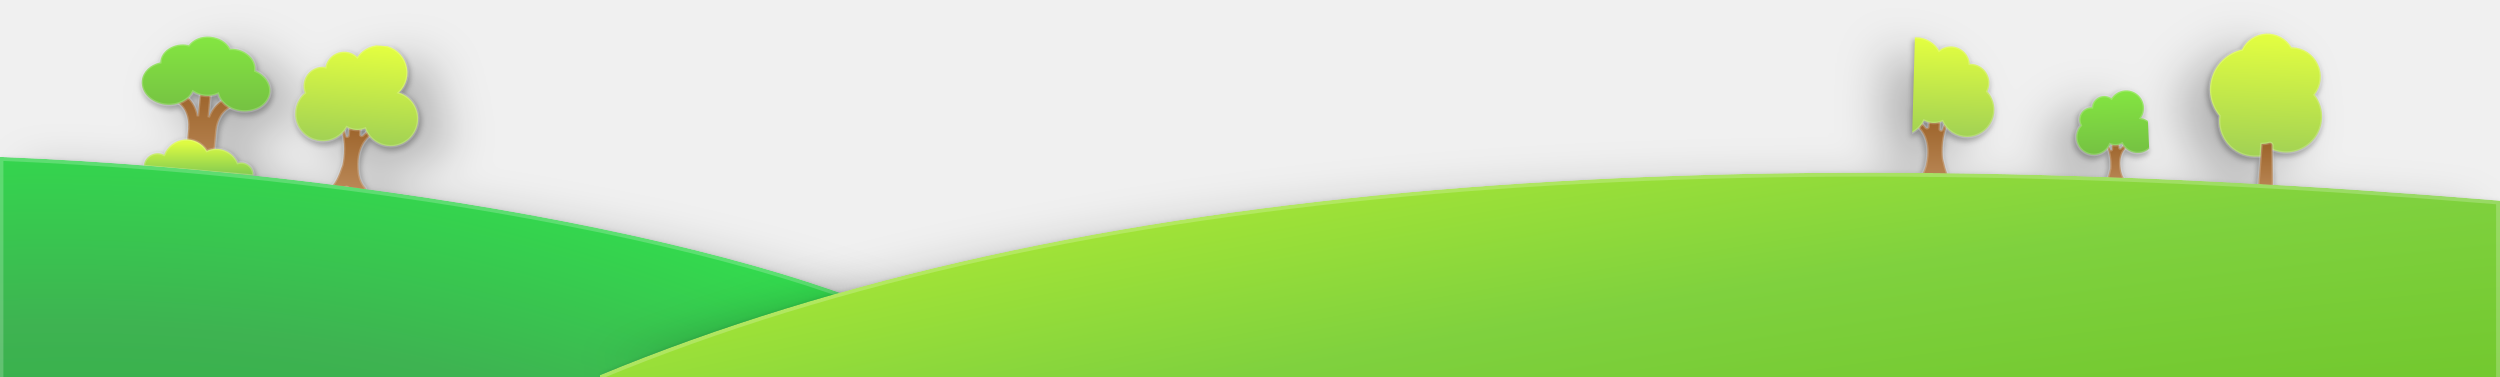
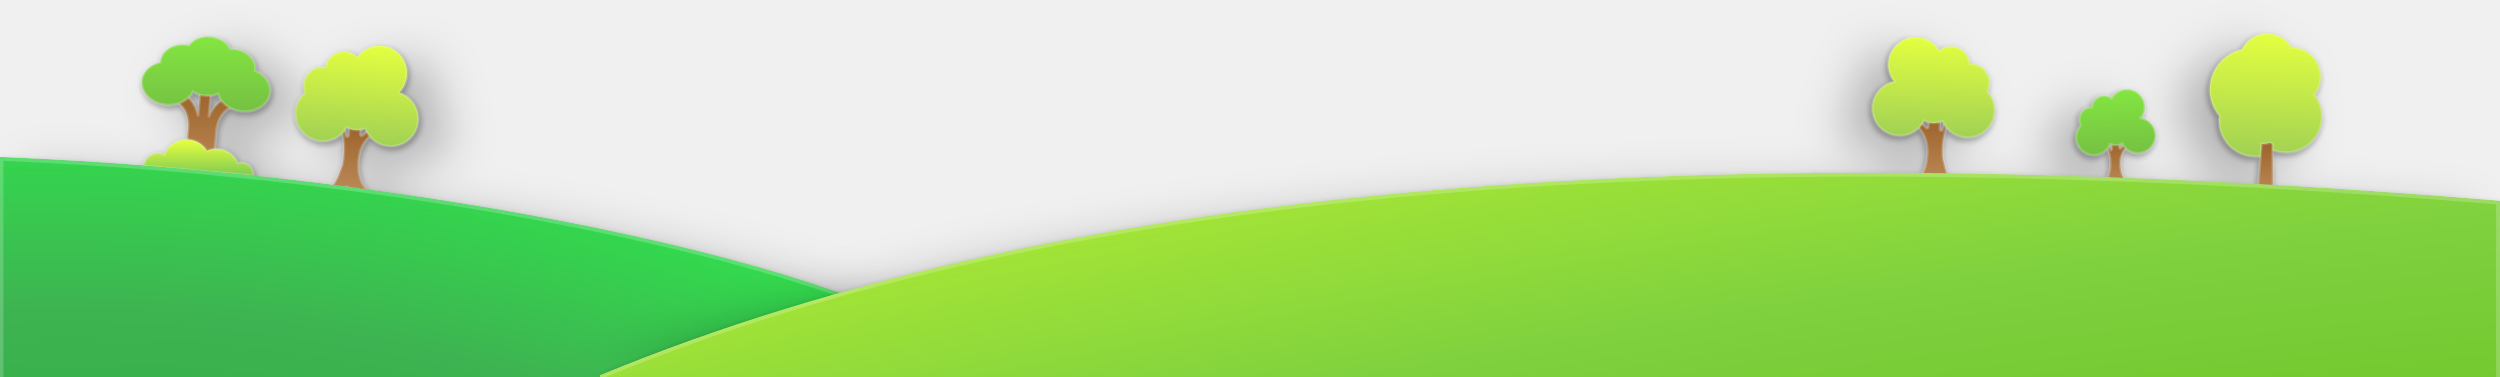
<svg xmlns="http://www.w3.org/2000/svg" fill="none" viewBox="0 0 1920 289">
  <defs />
  <g id="hills">
    <g id="hill-left" filter="url(#filter0_dd)">
      <g id="tree 2" stroke="#fff" stroke-opacity=".2" stroke-width="2" clip-path="url(#clip0)">
-         <path id="Vector" fill="url(#paint0_linear)" d="M254.8 142.8c2.3-1.8 5-6.5 8.2-16.2v-.1c.2-.8 2.9-13-.3-24.9-.3-1.2 1.2-2 2-1l1 4c.7.9 2 .5 2-.6l.6-7c0-.7.6-1.2 1.3-1.1L276 97c.6.1 1 .6 1 1.2l-.4 5c-.1 1 1.1 1.6 1.9 1l4.6-4.3c.6-.6 1.7-.2 1.9.7l.3 2.5c0 .4-.1.9-.5 1-2.7 1.7-11.5 9.2-9.2 28.6v.2c.2.7.6 6.5 5.1 11.5.6.7.3 1.8-.6 2a48 48 0 00-4 .8c-3.5 1-7.9-2.3-9.3-3.5-.3-.2-.8-.3-1.1-.1-1.8.7-7 2.5-9 1.8l-1.6-.7c-.8-.3-1-1.3-.3-1.9z" />
-         <path id="Vector_2" fill="url(#paint1_linear)" d="M306.5 71.1a21.2 21.2 0 10-32.1-27.4 14.7 14.7 0 00-24.5 7.8l-.8-.2a14.8 14.8 0 00-15 20 21.1 21.1 0 0012.3 37.1c8.4.7 16-3.7 20-10.6a16.9 16.9 0 0014 1 21.1 21.1 0 1026.1-27.7z" />
+         <path id="Vector" fill="url(#paint0_linear)" d="M254.85 142.82c2.27-1.8 4.9-6.53 8.1-16.26a.6.6 0 00.03-.1c.19-.76 2.89-12.89-.25-24.82-.32-1.2 1.22-1.97 1.98-1l1 4c.65.82 1.96.42 2.04-.62l.53-7.09c.05-.67.67-1.15 1.33-1.03l6.39 1.12c.57.1.98.62.94 1.2l-.38 4.98a1.14 1.14 0 001.9.92l4.6-4.21a1.14 1.14 0 011.9.67l.36 2.48c.07.45-.13.9-.52 1.13-2.66 1.62-11.47 9.16-9.24 28.5 0 .06 0 .1.03.16.19.74.57 6.56 5.14 11.59.6.66.25 1.73-.64 1.88a48 48 0 00-4.06.85c-3.46.94-7.81-2.25-9.26-3.43a1.12 1.12 0 00-1.11-.18c-1.8.7-7 2.57-8.93 1.86-.66-.24-1.2-.48-1.65-.69a1.12 1.12 0 01-.23-1.91z" />
+         <path id="Vector_2" fill="url(#paint1_linear)" d="M306.55 71.1a21.16 21.16 0 10-32.1-27.42 14.66 14.66 0 00-9.03-4.08 14.74 14.74 0 00-15.56 11.89c-.26-.04-.51-.12-.78-.14a14.79 14.79 0 00-15.87 13.63c-.17 2.24.21 4.37.96 6.34a21.16 21.16 0 1032.2 26.49 16.87 16.87 0 006.85 2.07c2.54.19 4.97-.23 7.21-1.07a21.14 21.14 0 1026.12-27.7z" />
      </g>
      <g id="tree 1" stroke="#fff" stroke-opacity=".2" stroke-width="2" clip-path="url(#clip1)">
-         <path id="Union" fill="url(#paint2_linear)" d="M144.6 98.3l-2.9 32 21.6 1.9 2.9-32a27 27 0 013.8-11.5 18 18 0 013-3.5c1-.9 2-1.6 3.2-2.2a4 4 0 00-3.4-7.3c-4 2-7.6 5.3-10.2 9.6a31 31 0 00-2.3 4.8l1.4-16.4a4 4 0 00-8.1-.7L152 89.3a31 31 0 00-1.4-5 24.3 24.3 0 00-8.4-11.3 4 4 0 10-4.7 6.6c2.4 1.7 4.3 4.3 5.5 7.5a25 25 0 011.5 11.2z" />
-         <path id="Union_2" fill="url(#paint3_linear)" d="M126 118.9a10.7 10.7 0 00-15.3 6.8c-.2 1-.2 1.8 1 2l81.6 7.1c.7 0 1-.1 1.2-.5v-.2c.2-.3.2-.6.1-1a9.6 9.6 0 00-12-8 18 18 0 00-23.7-9.3 18.4 18.4 0 00-32.8 3z" />
-         <path id="Union_3" fill="url(#paint4_linear)" d="M148.2 70.4a20.8 20.8 0 0019.2 1.7c1.8 6.4 8 11.6 16 13.1h0a24.4 24.4 0 0016.2-2.6c4.5-2.7 7.5-6.9 8-11.8.6-7-4.2-13.4-11.5-16.5.5-3.9-1-7.5-3.5-10.4a19.7 19.7 0 00-15.8-6.4c-2.5-5-8.3-8.7-15.2-9.3-7-.7-13.2 2-16.6 6.5a19.8 19.8 0 00-16 3c-3.4 2.4-5.7 6-5.9 10.2-7.7 1.7-13.6 7.2-14.2 14.2-.8 9.2 7.6 17.4 18.8 18.4 9.2.8 17.4-3.5 20.5-10.1z" />
+         <path id="Union" fill="url(#paint2_linear)" d="M144.56 98.3l-2.81 31.98 21.6 1.9 2.8-31.98a26.98 26.98 0 01.27-2.07 24.37 24.37 0 013.58-9.4c.88-1.34 1.88-2.52 2.97-3.5a13.67 13.67 0 013.27-2.2 4.06 4.06 0 00-3.47-7.32c-4.02 1.9-7.56 5.25-10.16 9.55a31 31 0 00-2.36 4.8l1.44-16.36a4.06 4.06 0 00-8.1-.71l-1.44 16.36c-.36-1.8-.86-3.52-1.49-5.14-1.81-4.7-4.7-8.6-8.33-11.18a4.05 4.05 0 10-4.7 6.6c2.34 1.66 4.23 4.27 5.48 7.48a25.1 25.1 0 011.45 11.2z" />
+         <path id="Union_2" fill="url(#paint3_linear)" d="M126.06 118.86a10.68 10.68 0 00-4-1.17 10.81 10.81 0 00-11.34 8.02c-.25.96-.26 1.82 1.03 1.94l81.59 7.17c.66.06 1.02-.15 1.18-.5.03-.07.06-.14.07-.21.08-.29.07-.63.03-1a9.6 9.6 0 00-11.93-8.06 17.94 17.94 0 00-23.75-9.23 18.42 18.42 0 00-32.88 3.04z" />
+         <path id="Union_3" fill="url(#paint4_linear)" d="M148.2 70.4a20.77 20.77 0 009.42 3.16c3.54.31 6.92-.24 9.82-1.46 1.73 6.38 7.9 11.62 15.89 13.14h0a24.37 24.37 0 006.61.37c3.6-.28 6.93-1.35 9.7-3 4.46-2.67 7.48-6.86 7.92-11.79.61-7-4.19-13.45-11.5-16.53.5-3.87-.88-7.53-3.43-10.42-3-3.39-7.66-5.78-13.05-6.26a21.26 21.26 0 00-2.78-.07c-2.53-5-8.25-8.78-15.19-9.39-6.93-.61-13.22 2.12-16.59 6.6-.89-.2-1.8-.34-2.75-.42-5.06-.45-9.8.88-13.28 3.39-3.36 2.4-5.65 5.96-5.86 10.15-7.74 1.75-13.59 7.27-14.2 14.27-.8 9.14 7.62 17.35 18.82 18.34 9.16.8 17.34-3.48 20.45-10.08z" />
      </g>
      <g id="Subtract">
        <mask id="path-6-inside-1" fill="#fff">
-           <path d="M-.4 328h751.8v-49.8C660 201.6 314.3 132.8-.4 120.5V328z" />
+           <path d="M-.4 328.08h751.76v-49.85c-91.3-76.6-437.1-145.46-751.77-157.76v207.6z" />
        </mask>
-         <path fill="url(#paint5_radial)" stroke="#fff" stroke-opacity=".2" stroke-width="6" d="M-.4 328h751.8v-49.8C660 201.6 314.3 132.8-.4 120.5V328z" mask="url(#path-6-inside-1)" />
+         <path fill="url(#paint5_radial)" stroke="#fff" stroke-opacity=".2" stroke-width="6" d="M-.4 328.08h751.76v-49.85c-91.3-76.6-437.1-145.46-751.77-157.76v207.6z" mask="url(#path-6-inside-1)" />
      </g>
    </g>
    <g id="hill-right" filter="url(#filter1_dd)">
      <g id="tree 5" stroke="#fff" stroke-opacity=".2" stroke-width="2" clip-path="url(#clip2)">
-         <path id="Vector_3" fill="url(#paint6_linear)" d="M1777.7 72.8a22.7 22.7 0 00-17.2-36.5h-.6a21.7 21.7 0 00-38.1 1.7 31.6 31.6 0 00-17.3 51 27.6 27.6 0 0026.4 31.3c1.6 0 8.3 0 9.9-.2l.9-6.8a27.6 27.6 0 0036-40.5z" />
-         <path id="Union_4" fill="url(#paint7_linear)" d="M1742.7 109.8c1.2-.5 2.5.5 2.5 1.9l.5 36.7-11.8-.4 3-37.4H1737.3c1.9 0 3.8-.3 5.5-.8z" />
+         <path id="Vector_3" fill="url(#paint6_linear)" d="M1777.7 72.8a22.7 22.7 0 00-17.21-36.5l-.55.02a21.71 21.71 0 00-38.14 1.67 31.59 31.59 0 00-24.65 29.7 31.47 31.47 0 007.3 21.26 27.64 27.64 0 0026.43 31.28c1.66.06 8.29.14 9.88-.08l.91-6.82a27.64 27.64 0 0036.03-40.53z" />
+         <path id="Union_4" fill="url(#paint7_linear)" d="M1742.69 109.77c1.25-.42 2.53.57 2.55 1.89l.46 36.75-11.84-.41 3.1-37.44h.09l.1.01c1.94.07 3.8-.22 5.54-.8z" />
      </g>
      <g id="tree 4" stroke="#fff" stroke-opacity=".2" stroke-width="2" clip-path="url(#clip3)">
-         <path id="Vector_4" fill="url(#paint8_linear)" d="M1616.7 140.4c1.3-1.3 2.6-4.5 4-11 0 0 0 0 0 0 0-.5.8-8.5-2.1-16-.3-.6.6-1.3 1.2-.7l1 2.5c.4.5 1.2.1 1.2-.6l-.2-4.5c0-.5.3-.8.8-.8l4.1.2c.4 0 .7.3.7.7l.2 3.2c0 .7.8 1 1.3.5l2.6-3a.7.7 0 011.2.2l.5 1.6c0 .2 0 .6-.3.7-1.6 1.3-6.6 6.8-3.7 19 0 0 0 0 0 0 .2.5.9 4.2 4.2 7.1.4.4.3 1-.3 1.3l-2.5.8c-2.1.9-5.2-.8-6.2-1.5a.7.7 0 00-.7 0c-1.1.6-4.3 2.2-5.6 1.9l-1.1-.3a.7.7 0 01-.3-1.3z" />
-         <path id="Vector_5" fill="url(#paint9_linear)" d="M1644.3 90.6a13.6 13.6 0 10-22.7-15.1 9.5 9.5 0 00-15 6.9h-.6a9.5 9.5 0 00-8 13.9 13.6 13.6 0 1022.6 14.5 10.9 10.9 0 009.1-.5 13.6 13.6 0 1014.6-19.7z" />
+         <path id="Vector_4" fill="url(#paint8_linear)" d="M1616.71 140.45c1.31-1.33 2.63-4.56 3.94-11.03l.01-.07c.06-.5.85-8.47-2.07-15.86-.3-.74.63-1.35 1.19-.79l.95 2.48a.73.73 0 001.25-.55l-.2-4.58a.73.73 0 01.77-.76l4.18.22c.37.02.67.33.69.7l.14 3.22c.03.66.86.95 1.29.44l2.62-3.05a.73.73 0 011.26.29l.43 1.56a.74.74 0 01-.25.76c-1.58 1.24-6.64 6.74-3.73 18.95l.03.1c.18.46.88 4.15 4.18 7.02a.73.73 0 01-.26 1.25c-.8.24-1.8.56-2.54.86-2.14.86-5.17-.85-6.19-1.49a.72.72 0 00-.72-.03c-1.09.58-4.28 2.18-5.57 1.88-.44-.1-.8-.22-1.11-.32a.72.72 0 01-.29-1.2z" />
+         <path id="Vector_5" fill="url(#paint9_linear)" d="M1644.29 90.59a13.64 13.64 0 10-22.65-15.08 9.45 9.45 0 00-6.09-1.92 9.5 9.5 0 00-9.04 8.8c-.18 0-.34-.04-.52-.03a9.54 9.54 0 00-9.1 9.94 9.39 9.39 0 001.1 3.98 13.64 13.64 0 1022.63 14.48c1.41.57 2.94.87 4.55.8 1.64-.08 3.16-.53 4.53-1.24a13.63 13.63 0 1014.59-19.73z" />
      </g>
      <g id="tree 3" stroke="#fff" stroke-opacity=".2" stroke-width="2" clip-path="url(#clip4)">
-         <path id="Vector_6" fill="url(#paint10_linear)" d="M1498.6 138.9c-2-2-4.2-7-6.4-17 0 0 0 0 0 0-.1-.8-1.6-13 2.8-24.6.4-1.1-1-2-1.9-1.2l-1.4 3.9c-.7.7-2 .2-2-.8l.3-7.1c0-.7-.6-1.2-1.3-1.2l-6.4.5c-.6 0-1 .5-1 1l-.2 5c0 1-1.3 1.5-2 .8l-4-4.7c-.7-.7-1.8-.4-2 .5l-.6 2.4c-.2.5 0 1 .3 1.2 2.5 1.9 10.5 10.2 6.3 29.2v.1c-.3.7-1.3 6.4-6.3 11-.7.6-.4 1.6.4 1.9l4 1.2c3.3 1.3 8-1.4 9.5-2.4.3-.2.7-.3 1 0 1.8.8 6.8 3.2 8.7 2.7l1.8-.5c.8-.3 1-1.3.4-1.9z" />
-         <path id="Vector_7" fill="url(#paint11_linear)" d="M1454.7 62.6a21 21 0 0117.1-34 21 21 0 0117.5 10.1 14.6 14.6 0 0123.5 10.3c.3 0 .5-.1.8 0a14.7 14.7 0 0112.7 21.2 21 21 0 11-34.6 23 16.8 16.8 0 01-14-.5 21 21 0 11-23-30z" />
+         <path id="Vector_6" fill="url(#paint10_linear)" d="M1498.57 138.9c-2.06-2.02-4.19-6.97-6.37-16.93l-.02-.11c-.1-.77-1.54-13.05 2.79-24.54.43-1.15-1.01-2.08-1.87-1.2l-1.4 3.86c-.72.74-1.97.21-1.94-.82l.19-7.07c.02-.67-.55-1.2-1.21-1.16l-6.44.46c-.58.04-1.04.51-1.05 1.1l-.14 4.96a1.13 1.13 0 01-1.98.72l-4.12-4.64c-.6-.68-1.72-.41-1.94.47l-.62 2.42c-.11.44.04.9.4 1.17 2.47 1.88 10.42 10.24 6.25 29.16l-.05.16c-.26.72-1.24 6.44-6.27 10.95-.67.6-.42 1.69.44 1.93 1.24.35 2.79.81 3.93 1.25 3.34 1.28 7.97-1.43 9.52-2.45.34-.22.76-.24 1.12-.06 1.71.86 6.68 3.25 8.65 2.75.67-.18 1.24-.35 1.71-.52.8-.26 1.03-1.27.42-1.86z" />
+         <path id="Vector_7" fill="url(#paint11_linear)" d="M1454.69 62.61a21.06 21.06 0 1134.59-23.88 14.57 14.57 0 0123.54 10.24c.27 0 .52-.07.79-.06a14.72 14.72 0 0114.32 15.12c-.06 2.23-.65 4.3-1.59 6.18a21.05 21.05 0 11-34.58 22.95c-2.16.9-4.51 1.4-7 1.34-2.54-.07-4.9-.73-7.03-1.79a21.05 21.05 0 11-23.04-30.1z" />
      </g>
      <g id="hill">
        <mask id="path-13-inside-2" fill="#fff">
-           <path d="M1920 328V154.1c-602-49.6-1095.8-16.6-1459.2 134V328H1920z" />
+           <path d="M1920 328V154.12c-602.06-49.63-1095.76-16.6-1459.25 133.96V328H1920z" />
        </mask>
-         <path fill="url(#paint12_radial)" stroke="#fff" stroke-opacity=".2" stroke-width="6" d="M1920 328V154.1c-602-49.6-1095.8-16.6-1459.2 134V328H1920z" mask="url(#path-13-inside-2)" />
+         <path fill="url(#paint12_radial)" stroke="#fff" stroke-opacity=".2" stroke-width="6" d="M1920 328V154.12c-602.06-49.63-1095.76-16.6-1459.25 133.96V328H1920z" mask="url(#path-13-inside-2)" />
      </g>
    </g>
  </g>
  <defs>
-     <linearGradient id="paint0_linear" x1="271.9" x2="268.1" y1="96.1" y2="146.9" gradientUnits="userSpaceOnUse">
+     <linearGradient id="paint0_linear" x1="271.94" x2="268.11" y1="96.07" y2="146.86" gradientUnits="userSpaceOnUse">
      <stop stop-color="#9C632A" />
      <stop offset="1" stop-color="#BB8958" />
    </linearGradient>
-     <linearGradient id="paint1_linear" x1="278.3" x2="272.5" y1="34.2" y2="110.4" gradientUnits="userSpaceOnUse">
+     <linearGradient id="paint1_linear" x1="278.26" x2="272.5" y1="34.19" y2="110.39" gradientUnits="userSpaceOnUse">
      <stop stop-color="#E4FF40" />
      <stop offset="1" stop-color="#A1D154" />
    </linearGradient>
-     <linearGradient id="paint2_linear" x1="157.2" x2="157.2" y1="69.3" y2="132.2" gradientUnits="userSpaceOnUse">
+     <linearGradient id="paint2_linear" x1="157.24" x2="157.24" y1="69.28" y2="132.19" gradientUnits="userSpaceOnUse">
      <stop stop-color="#9C632A" />
      <stop offset="1" stop-color="#BB8958" />
    </linearGradient>
-     <linearGradient id="paint3_linear" x1="152.6" x2="152.6" y1="109.8" y2="134.8" gradientUnits="userSpaceOnUse">
+     <linearGradient id="paint3_linear" x1="152.62" x2="152.62" y1="109.82" y2="134.83" gradientUnits="userSpaceOnUse">
      <stop stop-color="#DEFB42" />
      <stop offset="1" stop-color="#81CA51" />
    </linearGradient>
-     <linearGradient id="paint4_linear" x1="158.2" x2="158.2" y1="28.1" y2="85.7" gradientUnits="userSpaceOnUse">
+     <linearGradient id="paint4_linear" x1="158.24" x2="158.24" y1="28.07" y2="85.68" gradientUnits="userSpaceOnUse">
      <stop stop-color="#84E641" />
      <stop offset="1" stop-color="#75C142" />
    </linearGradient>
-     <linearGradient id="paint6_linear" x1="1742.1" x2="1738.8" y1="25.8" y2="120.5" gradientUnits="userSpaceOnUse">
+     <linearGradient id="paint6_linear" x1="1742.08" x2="1738.77" y1="25.79" y2="120.51" gradientUnits="userSpaceOnUse">
      <stop stop-color="#E4FF40" />
      <stop offset="1" stop-color="#A1D154" />
    </linearGradient>
-     <linearGradient id="paint7_linear" x1="1739.8" x2="1739.8" y1="109.7" y2="148.4" gradientUnits="userSpaceOnUse">
+     <linearGradient id="paint7_linear" x1="1739.78" x2="1739.78" y1="109.67" y2="148.41" gradientUnits="userSpaceOnUse">
      <stop stop-color="#9C632A" />
      <stop offset="1" stop-color="#BB8958" />
    </linearGradient>
-     <linearGradient id="paint8_linear" x1="1624.1" x2="1625.5" y1="109.2" y2="142" gradientUnits="userSpaceOnUse">
+     <linearGradient id="paint8_linear" x1="1624.06" x2="1625.5" y1="109.22" y2="142.01" gradientUnits="userSpaceOnUse">
      <stop stop-color="#9C632A" />
      <stop offset="1" stop-color="#BB8958" />
    </linearGradient>
-     <linearGradient id="paint9_linear" x1="1623.3" x2="1625.5" y1="69.1" y2="118.3" gradientUnits="userSpaceOnUse">
+     <linearGradient id="paint9_linear" x1="1623.35" x2="1625.51" y1="69.14" y2="118.34" gradientUnits="userSpaceOnUse">
      <stop stop-color="#84E641" />
      <stop offset="1" stop-color="#75C142" />
    </linearGradient>
-     <linearGradient id="paint10_linear" x1="1486.4" x2="1485" y1="90.9" y2="141.5" gradientUnits="userSpaceOnUse">
+     <linearGradient id="paint10_linear" x1="1486.41" x2="1485.03" y1="90.86" y2="141.54" gradientUnits="userSpaceOnUse">
      <stop stop-color="#9C632A" />
      <stop offset="1" stop-color="#BB8958" />
    </linearGradient>
-     <linearGradient id="paint11_linear" x1="1486.5" x2="1484.4" y1="28.9" y2="105" gradientUnits="userSpaceOnUse">
+     <linearGradient id="paint11_linear" x1="1486.47" x2="1484.4" y1="28.94" y2="104.98" gradientUnits="userSpaceOnUse">
      <stop stop-color="#E4FF40" />
      <stop offset="1" stop-color="#A1D154" />
    </linearGradient>
    <clipPath id="clip0">
-       <path fill="#fff" d="M0 0h113.1v113.1H0z" transform="rotate(4.3 -285.7 2955.2)" />
+       <path fill="#fff" d="M0 0h113.11v113.11H0z" transform="rotate(4.32 -285.7 2955.24)" />
    </clipPath>
    <clipPath id="clip1">
-       <path fill="#fff" d="M0 0h103.5v103.5H0z" transform="rotate(5 -213.8 1265)" />
+       <path fill="#fff" d="M0 0h103.48v103.48H0z" transform="rotate(5.03 -213.81 1265)" />
    </clipPath>
    <clipPath id="clip2">
-       <path fill="#fff" d="M0 0h124.4v124.4H0z" transform="rotate(2 164 48100.9)" />
+       <path fill="#fff" d="M0 0h124.4v124.4H0z" transform="rotate(2 163.98 48100.86)" />
    </clipPath>
    <clipPath id="clip3">
-       <path fill="#fff" d="M0 0h72.9v72.9H0z" transform="rotate(-2.5 2402.9 -36070.6)" />
+       <path fill="#fff" d="M0 0h72.9v72.9H0z" transform="rotate(-2.52 2402.89 -36070.6)" />
    </clipPath>
    <clipPath id="clip4">
-       <path fill="#fff" d="M0 0h112.6v112.6H0z" transform="scale(-1 1) rotate(-1.6 348.5 56706)" />
+       <path fill="#fff" d="M0 0h112.6v112.6H0z" transform="scale(-1 1) rotate(-1.56 348.5 56705.98)" />
    </clipPath>
-     <radialGradient id="paint5_radial" cx="0" cy="0" r="1" gradientTransform="matrix(168.0251 -842.3371 1141.413 227.6832 155.9 946.3)" gradientUnits="userSpaceOnUse">
+     <radialGradient id="paint5_radial" cx="0" cy="0" r="1" gradientTransform="matrix(168.0251 -842.3371 1141.413 227.6832 155.88 946.26)" gradientUnits="userSpaceOnUse">
      <stop offset=".4" stop-color="#19A430" />
-       <stop offset=".8" stop-color="#3EB351" />
+       <stop offset=".81" stop-color="#3EB351" />
      <stop offset="1" stop-color="#31E14D" />
    </radialGradient>
-     <radialGradient id="paint12_radial" cx="0" cy="0" r="1" gradientTransform="rotate(-100.3 880 -140.8) scale(633.576 3284.25)" gradientUnits="userSpaceOnUse">
+     <radialGradient id="paint12_radial" cx="0" cy="0" r="1" gradientTransform="rotate(-100.25 879.9 -140.84) scale(633.576 3284.25)" gradientUnits="userSpaceOnUse">
      <stop offset=".1" stop-color="#5BB812" />
-       <stop offset=".7" stop-color="#7FD13E" />
+       <stop offset=".67" stop-color="#7FD13E" />
      <stop offset="1" stop-color="#B0EB34" />
    </radialGradient>
-     <filter id="filter0_dd" width="821.8" height="374.5" x="-13.4" y=".6" color-interpolation-filters="sRGB" filterUnits="userSpaceOnUse">
+     <filter id="filter0_dd" width="821.77" height="374.46" x="-13.41" y=".61" color-interpolation-filters="sRGB" filterUnits="userSpaceOnUse">
      <feFlood flood-opacity="0" result="BackgroundImageFix" />
      <feColorMatrix in="SourceAlpha" values="0 0 0 0 0 0 0 0 0 0 0 0 0 0 0 0 0 0 127 0" />
      <feOffset dx="1" dy="2" />
      <feGaussianBlur stdDeviation="2" />
      <feColorMatrix values="0 0 0 0 0 0 0 0 0 0 0 0 0 0 0 0 0 0 0.25 0" />
      <feBlend in2="BackgroundImageFix" result="effect1_dropShadow" />
      <feColorMatrix in="SourceAlpha" values="0 0 0 0 0 0 0 0 0 0 0 0 0 0 0 0 0 0 127 0" />
      <feOffset dx="22" dy="12" />
      <feGaussianBlur stdDeviation="17.5" />
      <feColorMatrix values="0 0 0 0 0 0 0 0 0 0 0 0 0 0 0 0 0 0 0.25 0" />
      <feBlend in2="effect1_dropShadow" result="effect2_dropShadow" />
      <feBlend in="SourceGraphic" in2="effect2_dropShadow" result="shape" />
    </filter>
-     <filter id="filter1_dd" width="1529.3" height="374.4" x="403.8" y=".6" color-interpolation-filters="sRGB" filterUnits="userSpaceOnUse">
+     <filter id="filter1_dd" width="1529.25" height="374.39" x="403.75" y=".61" color-interpolation-filters="sRGB" filterUnits="userSpaceOnUse">
      <feFlood flood-opacity="0" result="BackgroundImageFix" />
      <feColorMatrix in="SourceAlpha" values="0 0 0 0 0 0 0 0 0 0 0 0 0 0 0 0 0 0 127 0" />
      <feOffset dx="-1" dy="2" />
      <feGaussianBlur stdDeviation="2" />
      <feColorMatrix values="0 0 0 0 0 0 0 0 0 0 0 0 0 0 0 0 0 0 0.25 0" />
      <feBlend in2="BackgroundImageFix" result="effect1_dropShadow" />
      <feColorMatrix in="SourceAlpha" values="0 0 0 0 0 0 0 0 0 0 0 0 0 0 0 0 0 0 127 0" />
      <feOffset dx="-22" dy="12" />
      <feGaussianBlur stdDeviation="17.5" />
      <feColorMatrix values="0 0 0 0 0 0 0 0 0 0 0 0 0 0 0 0 0 0 0.25 0" />
      <feBlend in2="effect1_dropShadow" result="effect2_dropShadow" />
      <feBlend in="SourceGraphic" in2="effect2_dropShadow" result="shape" />
    </filter>
  </defs>
</svg>
